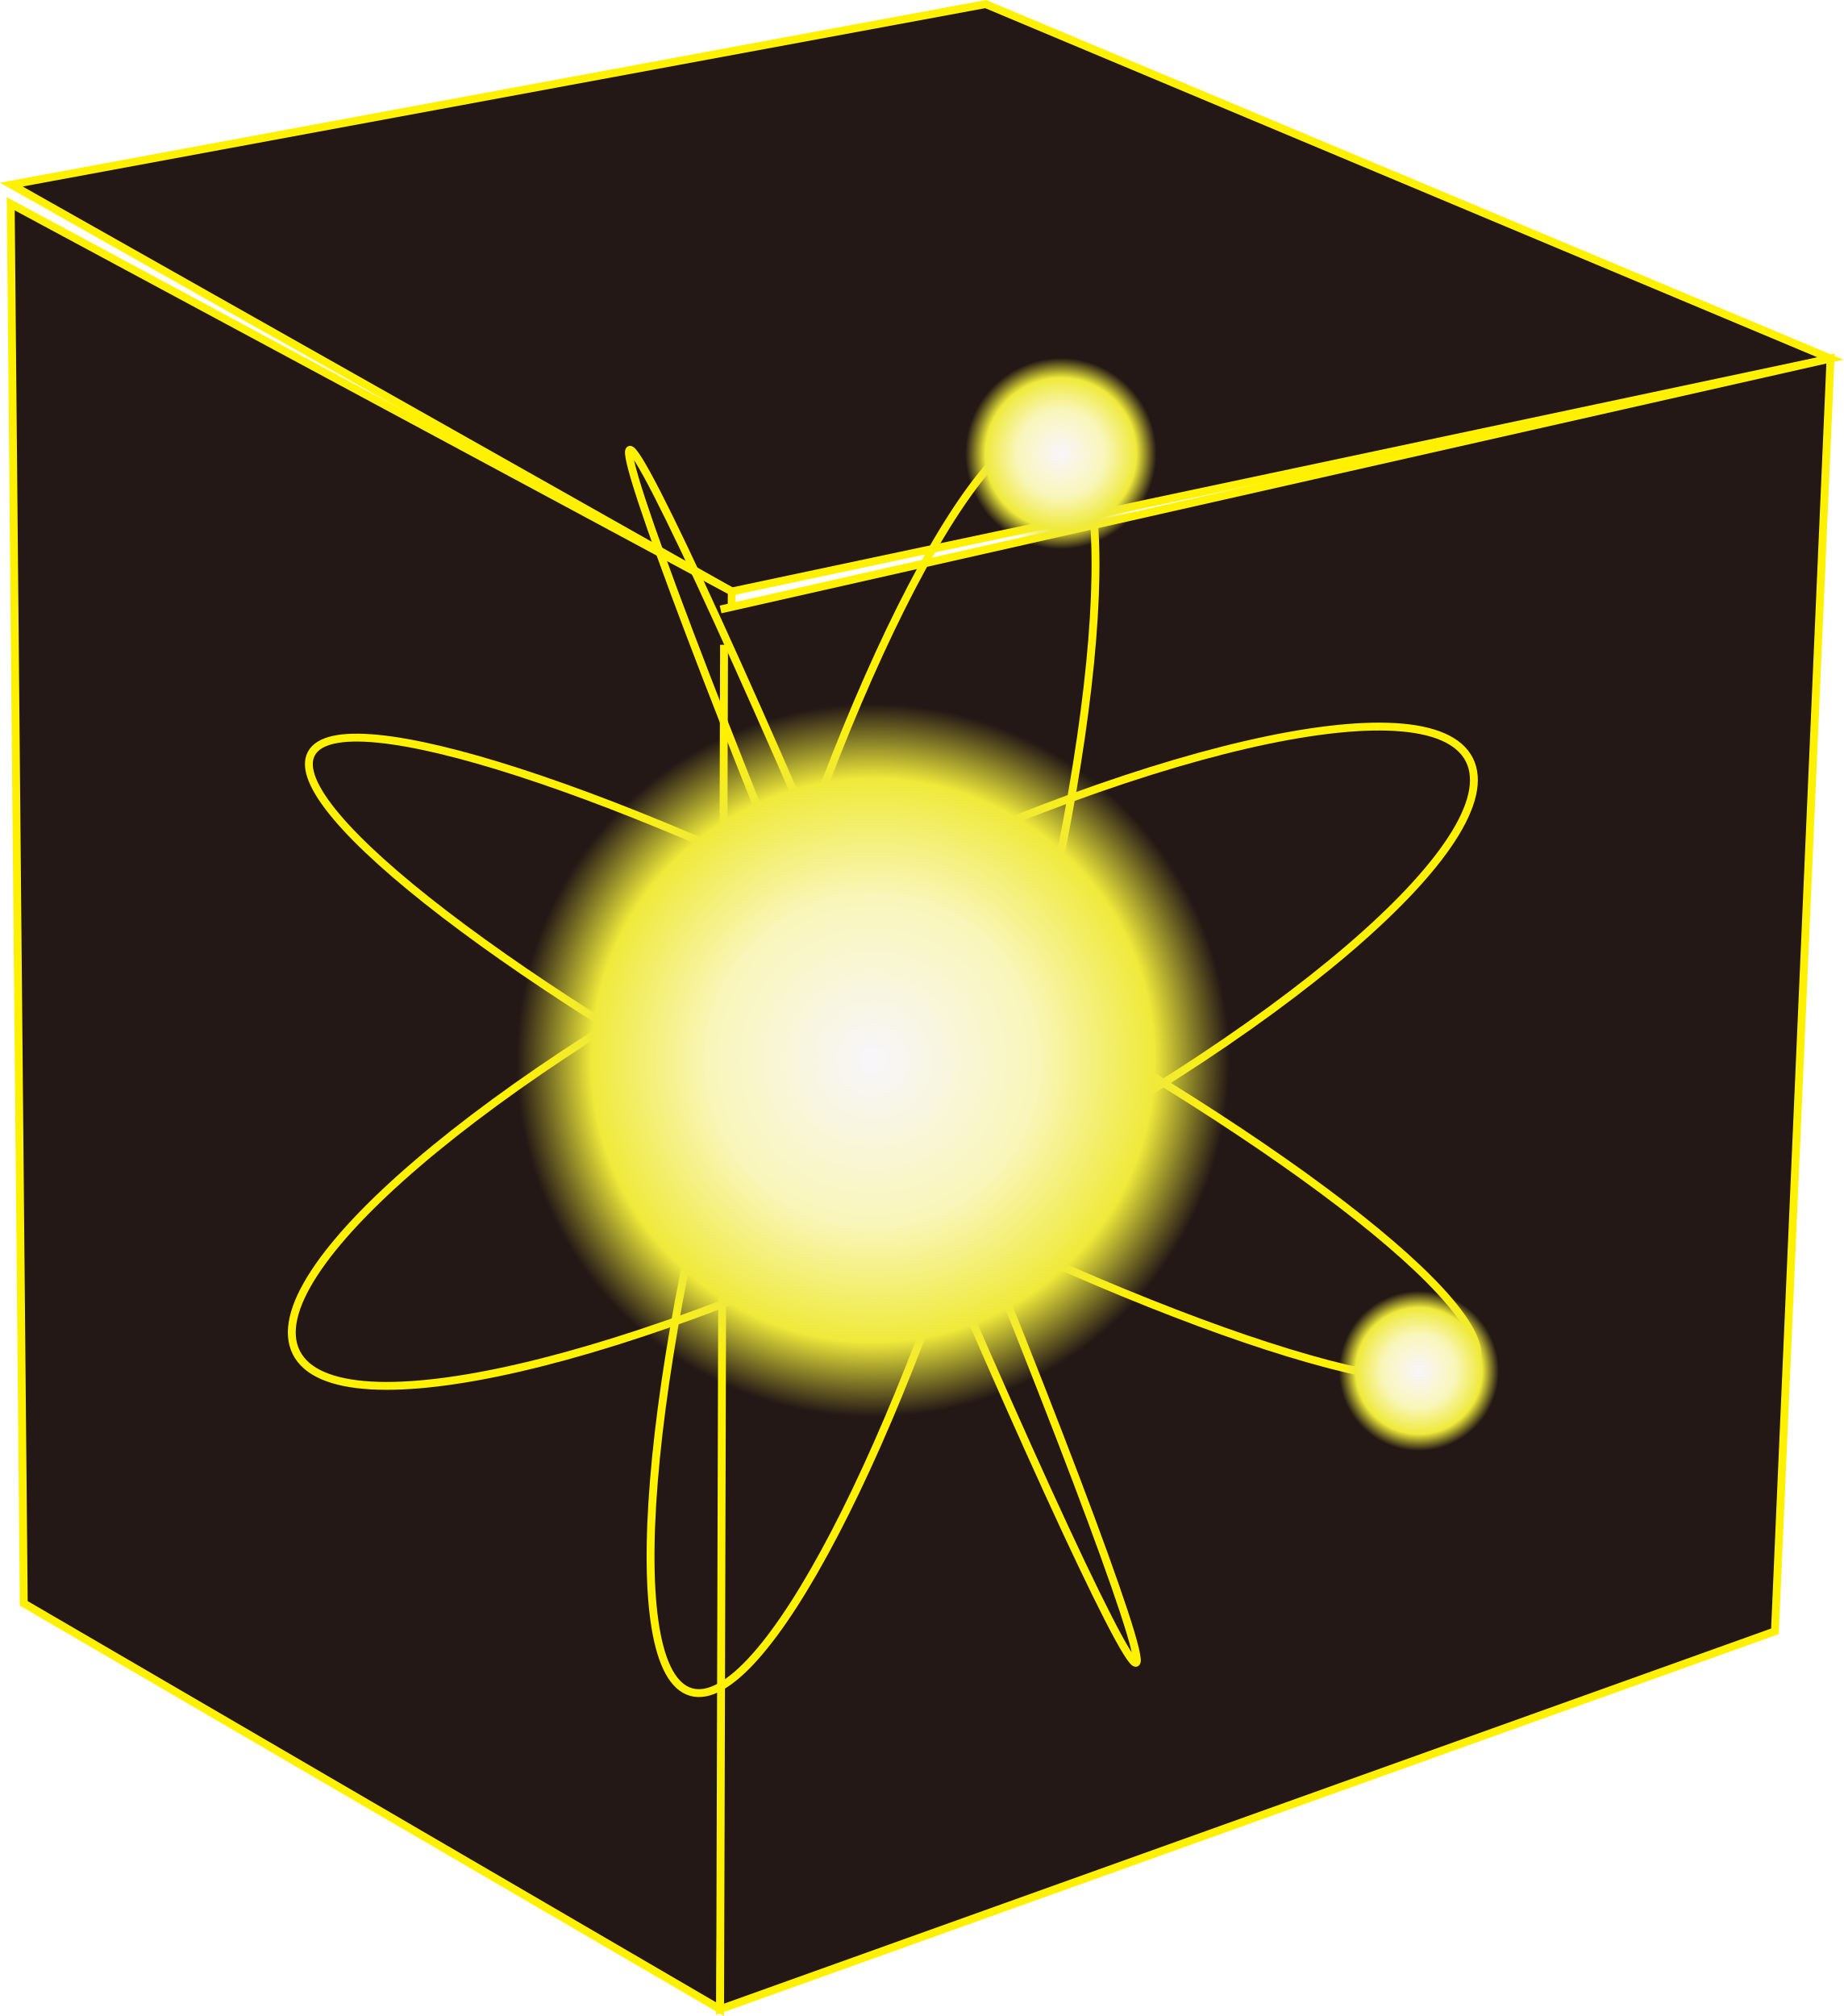
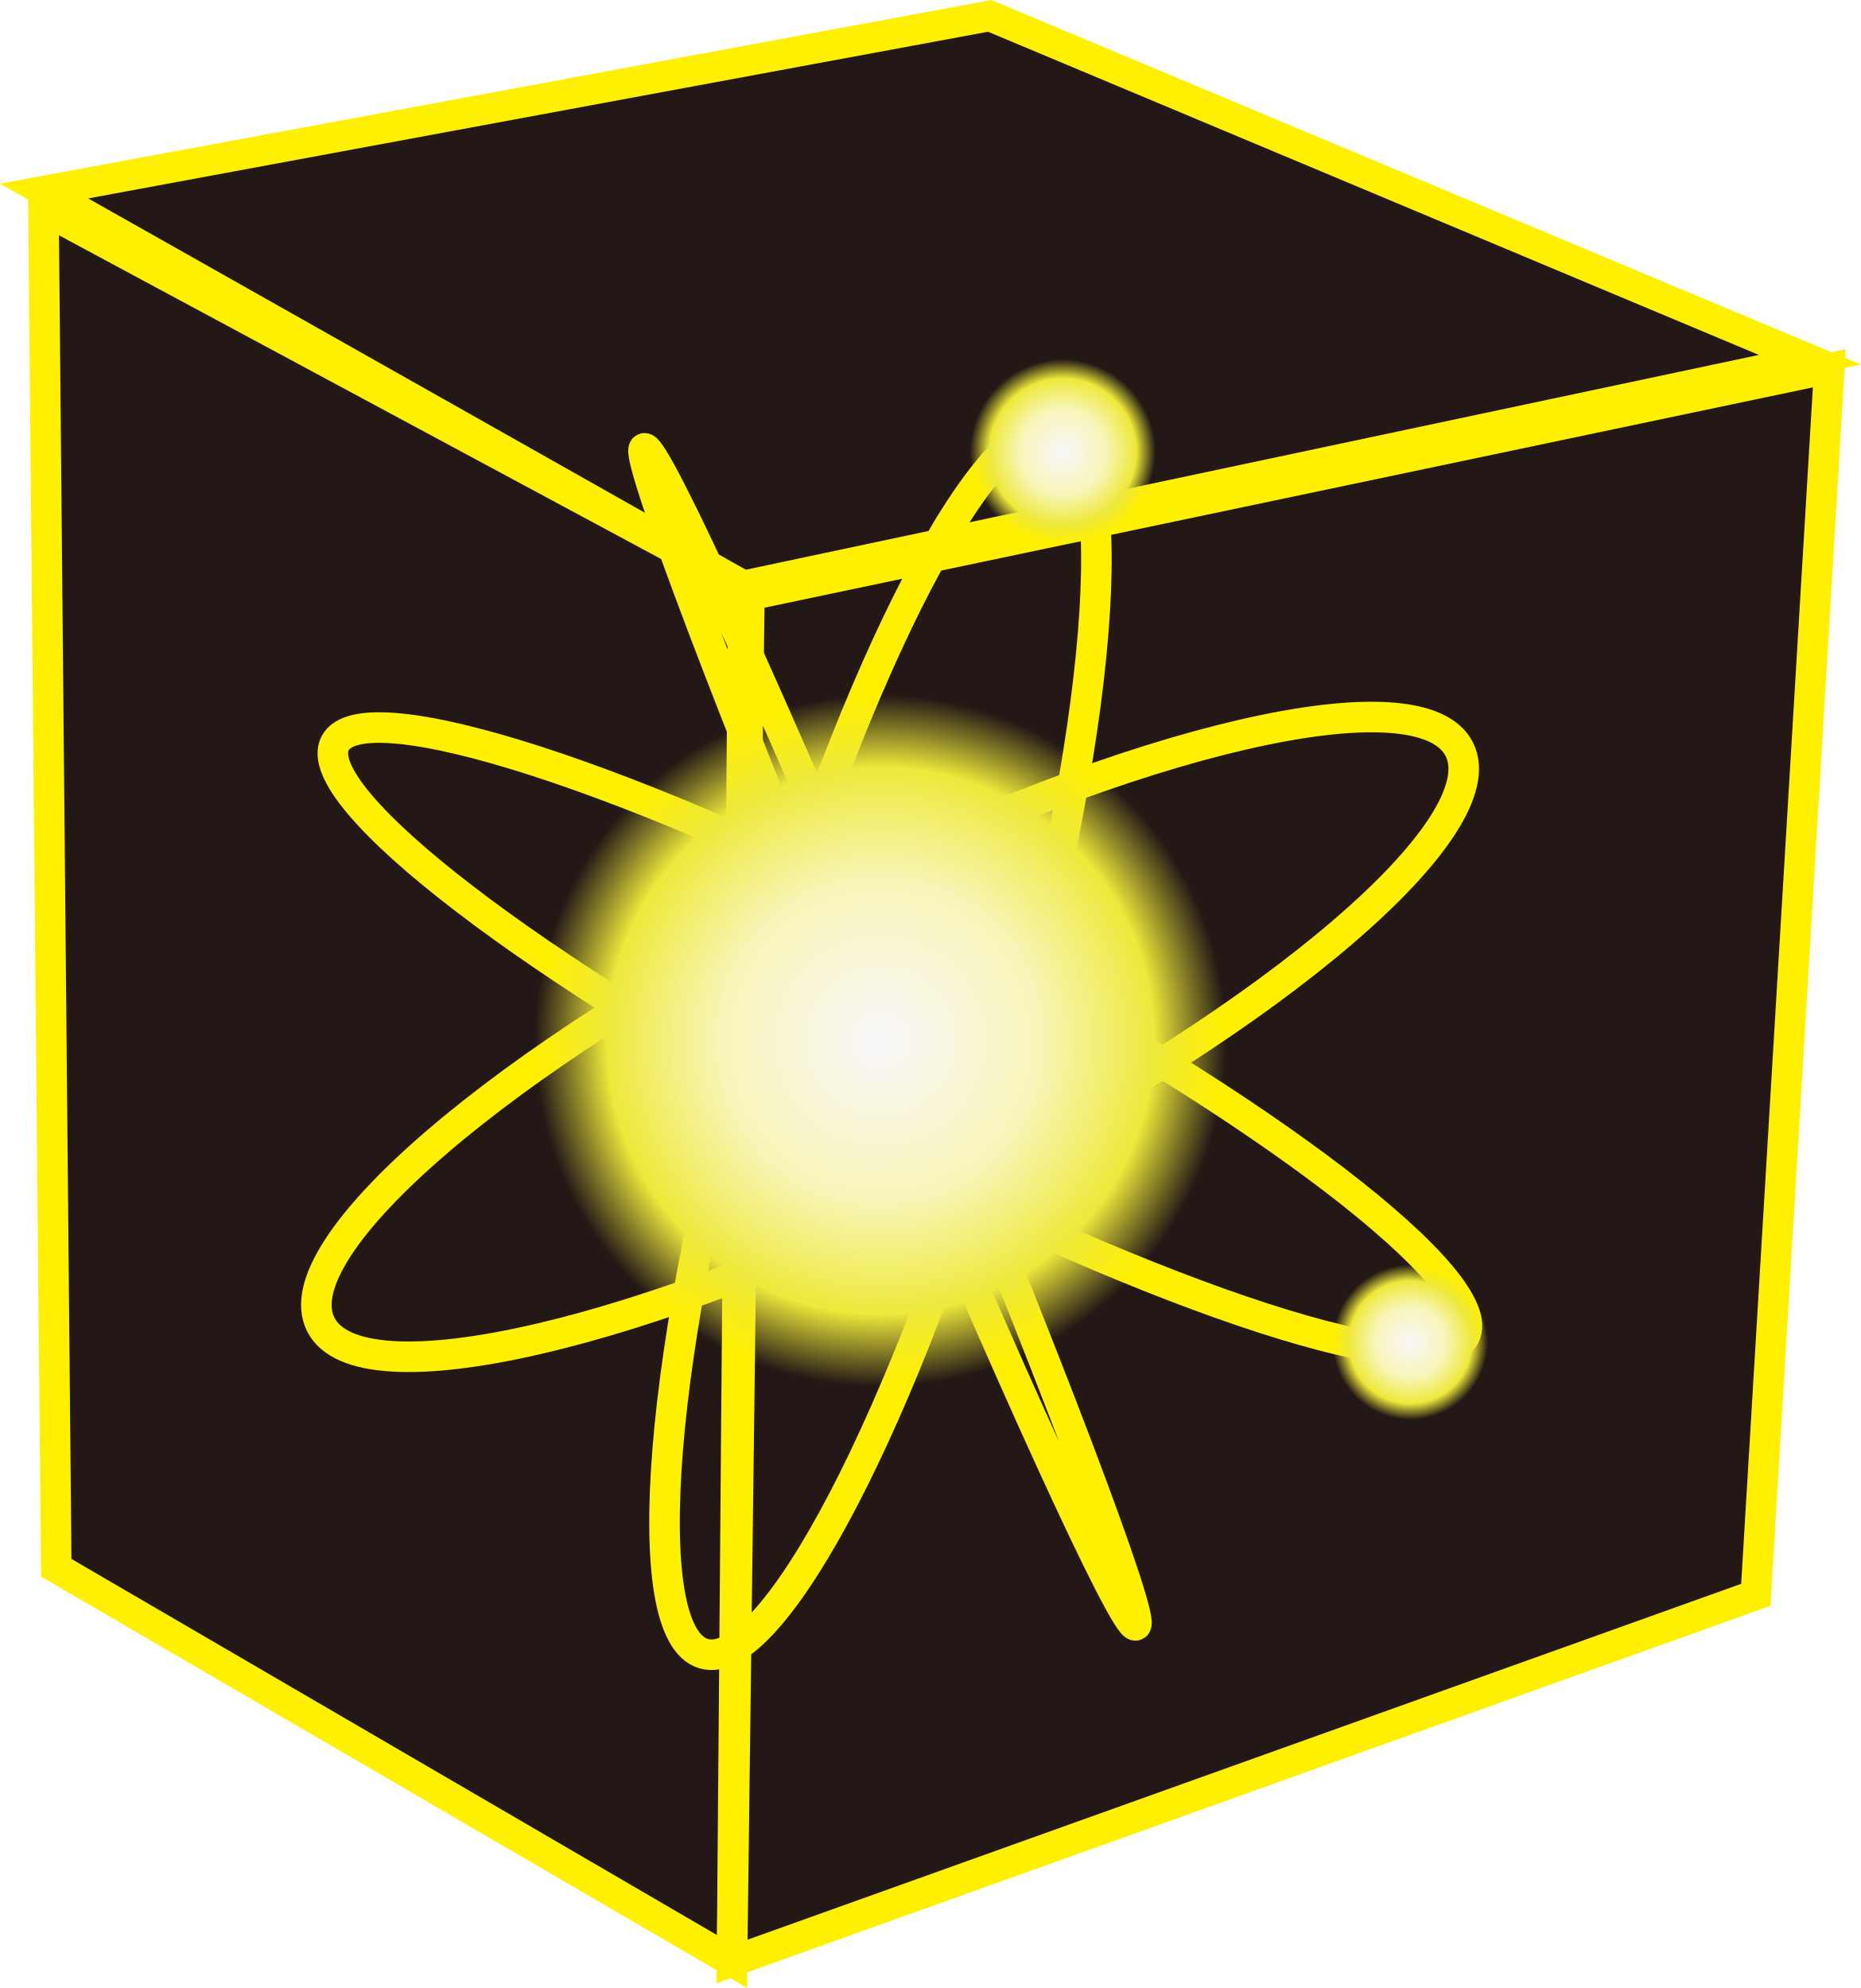
- <svg xmlns="http://www.w3.org/2000/svg" xmlns:xlink="http://www.w3.org/1999/xlink" id="_繝ｬ繧､繝､繝ｼ_1" viewBox="0 0 234.21 256.07">
+ <svg xmlns="http://www.w3.org/2000/svg" xmlns:xlink="http://www.w3.org/1999/xlink" id="Layer1" viewBox="0 0 243.55 260.23">
  <defs>
-     <style>.cls-1{fill:url(#_蜷咲ｧｰ譛ｪ險ｭ螳壹げ繝ｩ繝・・繧ｷ繝ｧ繝ｳ_40);}.cls-2{fill:url(#_蜷咲ｧｰ譛ｪ險ｭ螳壹げ繝ｩ繝・・繧ｷ繝ｧ繝ｳ_40-2);}.cls-3{fill:#231815;}.cls-3,.cls-4{stroke:#fff100;stroke-miterlimit:10;}.cls-5{fill:url(#_蜷咲ｧｰ譛ｪ險ｭ螳壹げ繝ｩ繝・・繧ｷ繝ｧ繝ｳ_40-3);}.cls-4{fill:none;}</style>
-     <radialGradient id="_蜷咲ｧｰ譛ｪ險ｭ螳壹げ繝ｩ繝・・繧ｷ繝ｧ繝ｳ_40" cx="110.9" cy="134.69" fx="110.9" fy="134.69" r="45.29" gradientUnits="userSpaceOnUse">
-       <stop offset="0" stop-color="#f8f6fb" />
-       <stop offset=".46" stop-color="#f9f6ba" />
-       <stop offset=".79" stop-color="#efea3a" />
-       <stop offset="1" stop-color="#efea3a" stop-opacity="0" />
+     <style>.cls-1{fill:url(#_蜷咲ｧｰ譛ｪ險ｭ螳壹げ繝ｩ繝・・繧ｷ繝ｧ繝ｳ_40);}.cls-2{fill:url(#_蜷咲ｧｰ譛ｪ險ｭ螳壹げ繝ｩ繝・・繧ｷ繝ｧ繝ｳ_40-2);}.cls-3{fill:url(#_蜷咲ｧｰ譛ｪ險ｭ螳壹げ繝ｩ繝・・繧ｷ繝ｧ繝ｳ_40-3);}.cls-4{fill:none;}.cls-4,.cls-5{stroke:#fff000;stroke-miterlimit:10;stroke-width:4px;}.cls-5{fill:#231815;}</style>
+     <radialGradient id="_蜷咲ｧｰ譛ｪ險ｭ螳壹げ繝ｩ繝・・繧ｷ繝ｧ繝ｳ_40" cx="115.24" cy="136.24" fx="115.24" fy="136.24" r="45.29" gradientUnits="userSpaceOnUse">
+       <stop offset="0" stop-color="#f8f6fa" />
+       <stop offset=".46" stop-color="#f8f5b9" />
+       <stop offset=".79" stop-color="#eee93a" />
+       <stop offset="1" stop-color="#eee93a" stop-opacity="0" />
    </radialGradient>
-     <radialGradient id="_蜷咲ｧｰ譛ｪ險ｭ螳壹げ繝ｩ繝・・繧ｷ繝ｧ繝ｳ_40-2" cx="134.77" cy="57.6" fx="134.77" fy="57.6" r="12.15" xlink:href="#_蜷咲ｧｰ譛ｪ險ｭ螳壹げ繝ｩ繝・・繧ｷ繝ｧ繝ｳ_40" />
-     <radialGradient id="_蜷咲ｧｰ譛ｪ險ｭ螳壹げ繝ｩ繝・・繧ｷ繝ｧ繝ｳ_40-3" cx="180.25" cy="174.13" fx="180.25" fy="174.13" r="10.16" xlink:href="#_蜷咲ｧｰ譛ｪ險ｭ螳壹げ繝ｩ繝・・繧ｷ繝ｧ繝ｳ_40" />
+     <radialGradient id="_蜷咲ｧｰ譛ｪ險ｭ螳壹げ繝ｩ繝・・繧ｷ繝ｧ繝ｳ_40-2" cx="139.1" cy="59.16" fx="139.1" fy="59.16" r="12.15" xlink:href="#_蜷咲ｧｰ譛ｪ險ｭ螳壹げ繝ｩ繝・・繧ｷ繝ｧ繝ｳ_40" />
+     <radialGradient id="_蜷咲ｧｰ譛ｪ險ｭ螳壹げ繝ｩ繝・・繧ｷ繝ｧ繝ｳ_40-3" cx="184.58" cy="175.69" fx="184.58" fy="175.69" r="10.16" xlink:href="#_蜷咲ｧｰ譛ｪ險ｭ螳壹げ繝ｩ繝・・繧ｷ繝ｧ繝ｳ_40" />
  </defs>
-   <polygon class="cls-3" points="1.44 23.45 125.21 .52 232.54 45.54 92.96 75.13 1.44 23.45" />
-   <polygon class="cls-3" points="1.36 25.88 3.02 203.66 91.48 255.21 92.96 75.13 1.36 25.88" />
-   <polyline class="cls-3" points="91.54 77.41 232.54 45.54 225.48 207.21 91.48 255.21 91.98 81.9" />
-   <ellipse class="cls-4" cx="112.16" cy="134.16" rx="2.76" ry="83.48" transform="translate(-43.03 53.58) rotate(-22.66)" />
-   <ellipse class="cls-4" cx="110.9" cy="134.69" rx="83.48" ry="16.91" transform="translate(-49.23 203.96) rotate(-73.92)" />
-   <ellipse class="cls-4" cx="113.45" cy="134.54" rx="14.38" ry="83.48" transform="translate(-58.4 172.45) rotate(-62.3)" />
-   <ellipse class="cls-4" cx="112.16" cy="134.16" rx="83.48" ry="20.5" transform="translate(-48.46 65.01) rotate(-26.81)" />
-   <circle class="cls-1" cx="110.9" cy="134.69" r="45.29" />
-   <circle class="cls-2" cx="134.77" cy="57.6" r="12.15" />
-   <circle class="cls-5" cx="180.25" cy="174.13" r="10.16" />
+   <polygon class="cls-5" points="5.77 25.01 129.54 2.08 236.88 47.09 97.29 76.69 5.77 25.01" />
+   <polygon class="cls-5" points="5.69 27.44 7.36 205.22 95.81 256.76 97.29 76.69 5.69 27.44" />
+   <polygon class="cls-5" points="98.08 77.92 239.43 48.21 229.81 208.76 95.81 256.76 98.08 77.92 98.08 77.92" />
+   <ellipse class="cls-4" cx="116.49" cy="135.72" rx="2.76" ry="83.48" transform="translate(-43.3 55.36) rotate(-22.66)" />
+   <ellipse class="cls-4" cx="115.24" cy="136.24" rx="83.48" ry="16.91" transform="translate(-47.59 209.25) rotate(-73.92)" />
+   <ellipse class="cls-4" cx="117.78" cy="136.09" rx="14.38" ry="83.48" transform="translate(-57.46 177.11) rotate(-62.3)" />
+   <ellipse class="cls-4" cx="116.49" cy="135.72" rx="83.48" ry="20.5" transform="translate(-48.69 67.14) rotate(-26.81)" />
+   <circle class="cls-1" cx="115.24" cy="136.24" r="45.29" />
+   <circle class="cls-2" cx="139.1" cy="59.16" r="12.15" />
+   <circle class="cls-3" cx="184.58" cy="175.69" r="10.16" />
</svg>
